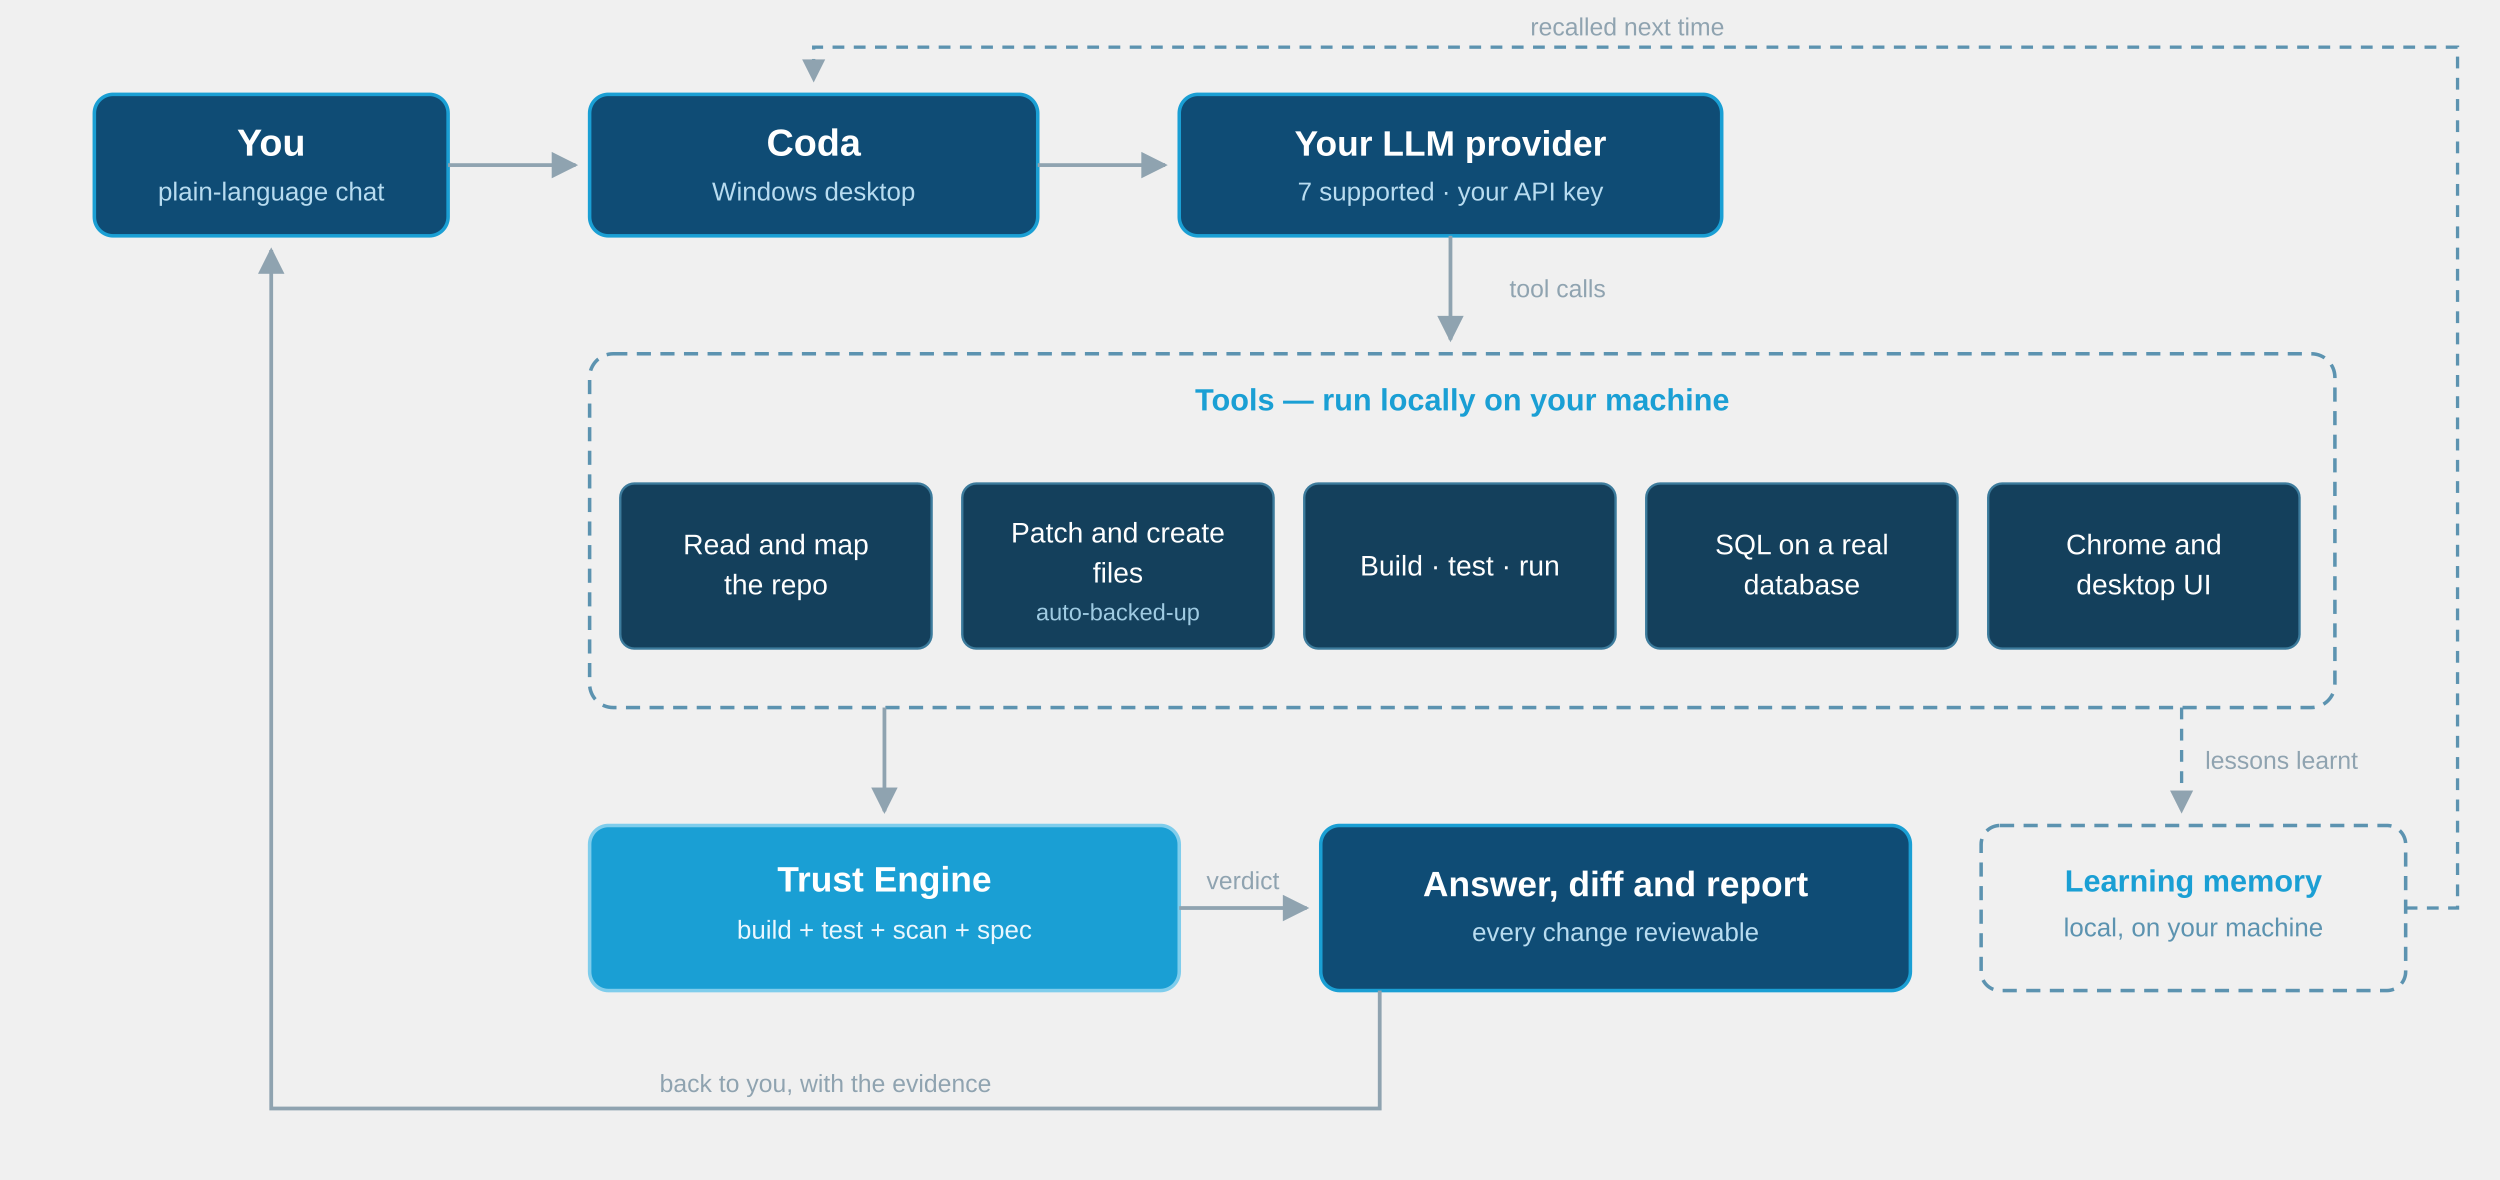
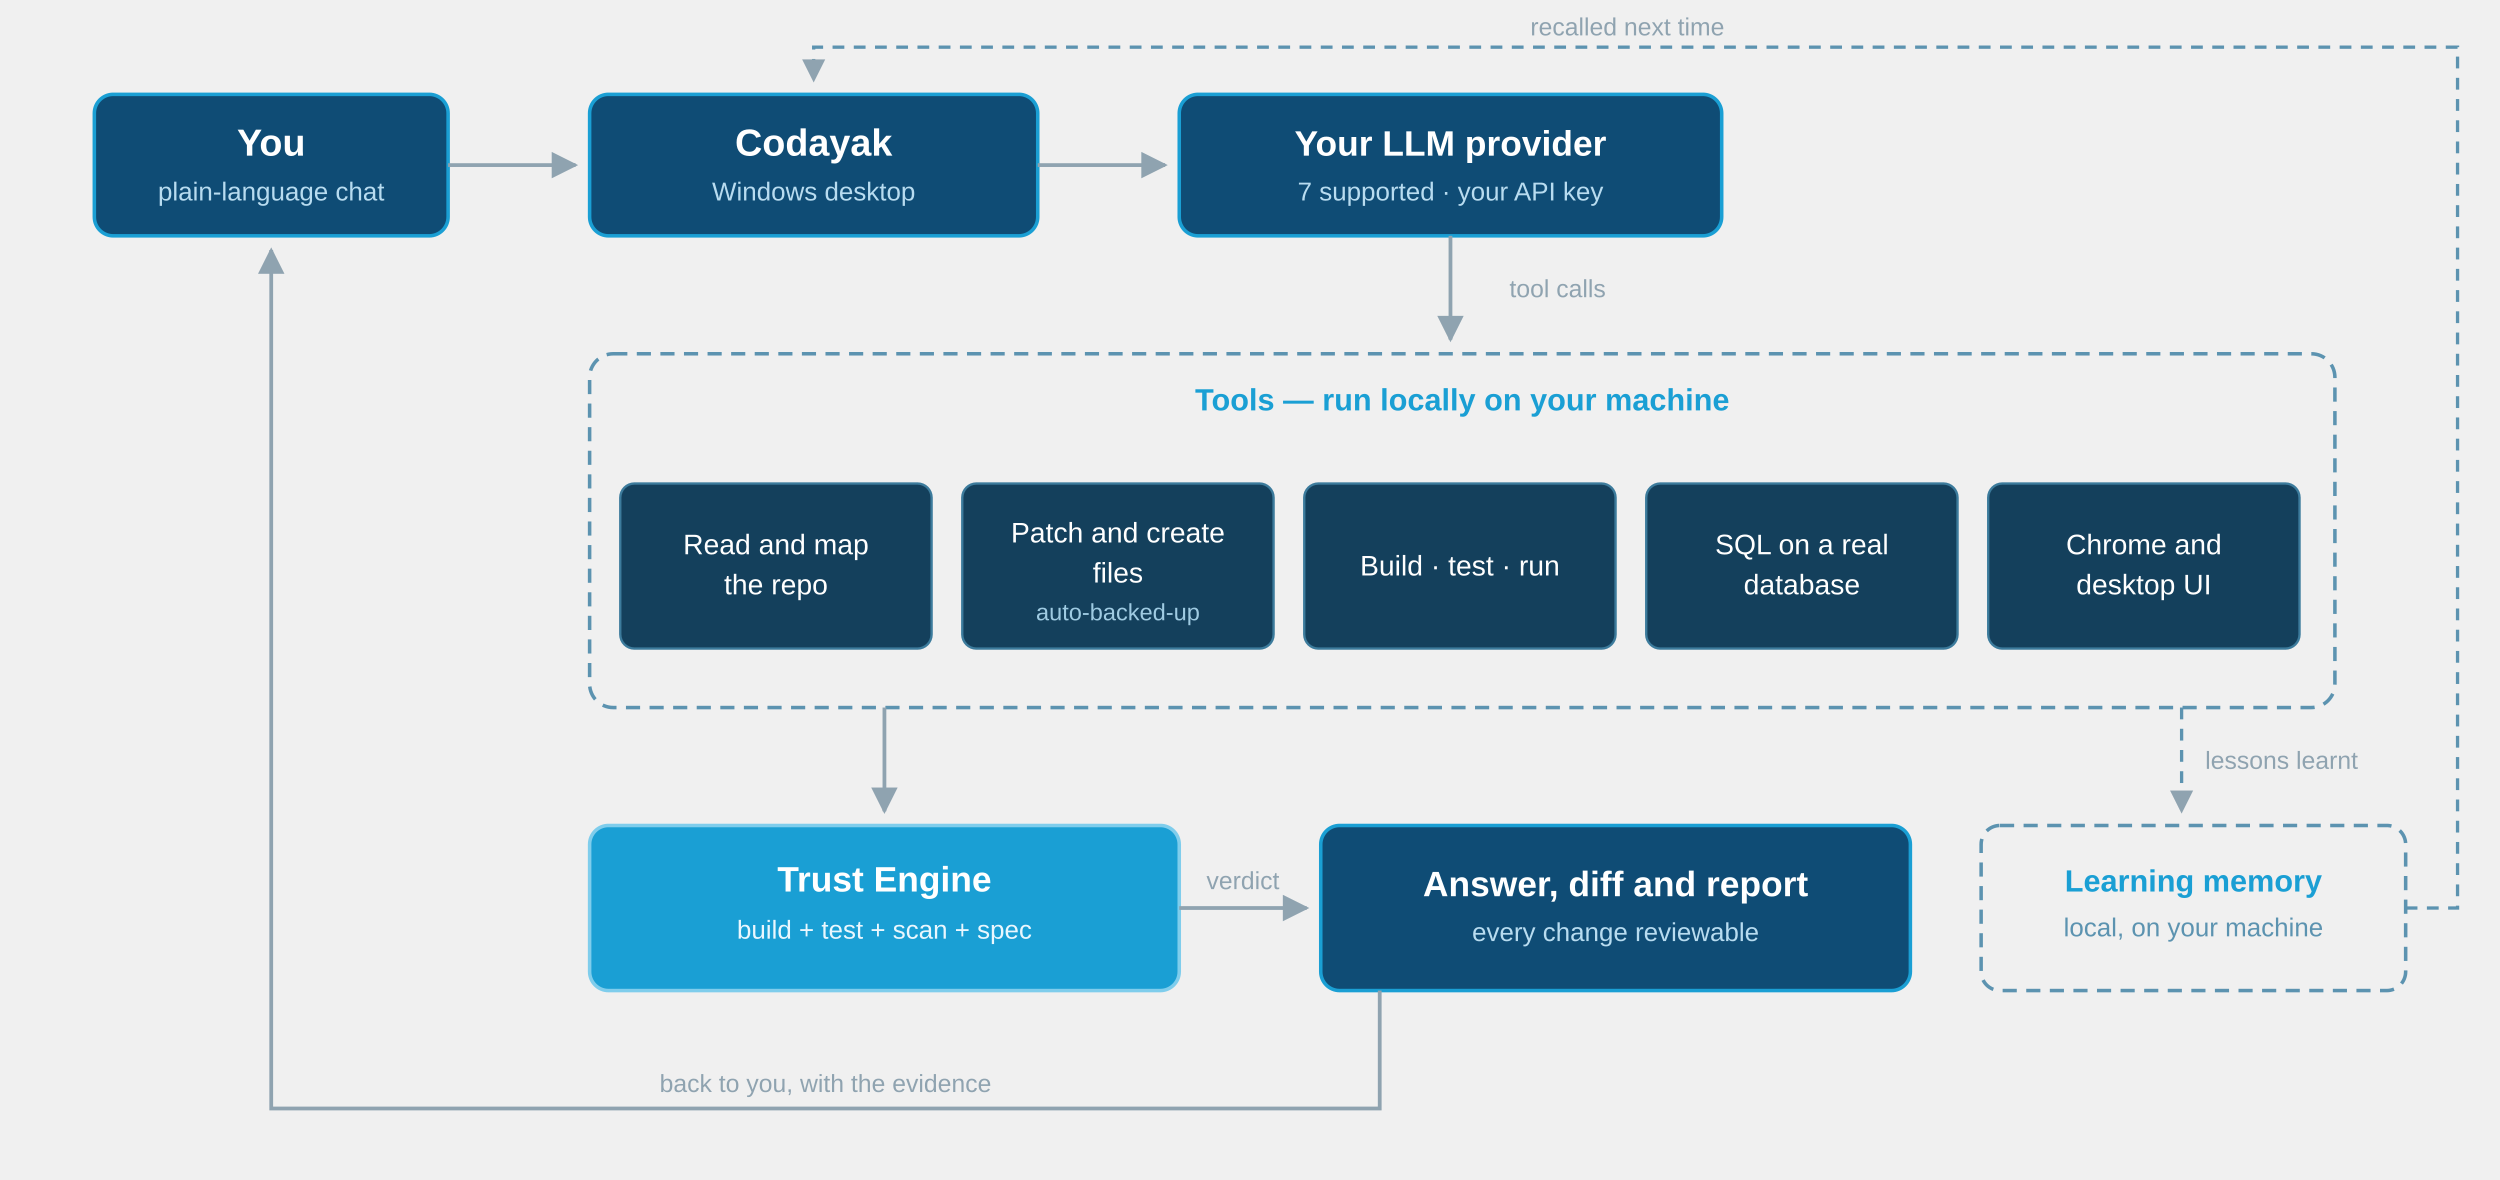
<svg xmlns="http://www.w3.org/2000/svg" viewBox="0 0 1060 500" width="1060" height="500" role="img" aria-labelledby="flowTitle flowDesc">
  <defs>
    <marker id="arrow" viewBox="0 0 10 10" refX="9" refY="5" markerWidth="7" markerHeight="7" orient="auto-start-reverse">
      <path d="M 0 0 L 10 5 L 0 10 z" fill="#8FA3B0" />
    </marker>
  </defs>
  <g font-family="Segoe UI, Selawik, Arial, sans-serif" text-anchor="middle">
    <rect x="40" y="40" width="150" height="60" rx="8" fill="#0F4C75" stroke="#1A9FD4" stroke-width="1.5" />
    <text x="115" y="66" font-size="16" font-weight="600" fill="#FFFFFF">You</text>
    <text x="115" y="85" font-size="11" fill="#B8DCF0">plain-language chat</text>
    <rect x="250" y="40" width="190" height="60" rx="8" fill="#0F4C75" stroke="#1A9FD4" stroke-width="1.5" />
-     <text x="345" y="66" font-size="16" font-weight="600" fill="#FFFFFF">Coda</text>
+     <text x="345" y="66" font-size="16" font-weight="600" fill="#FFFFFF">Codayak</text>
    <text x="345" y="85" font-size="11" fill="#B8DCF0">Windows desktop</text>
    <rect x="500" y="40" width="230" height="60" rx="8" fill="#0F4C75" stroke="#1A9FD4" stroke-width="1.5" />
    <text x="615" y="66" font-size="15" font-weight="600" fill="#FFFFFF">Your LLM provider</text>
    <text x="615" y="85" font-size="11" fill="#B8DCF0">7 supported · your API key</text>
    <rect x="250" y="150" width="740" height="150" rx="10" fill="none" stroke="#5C93B0" stroke-width="1.5" stroke-dasharray="6 4" />
    <text x="620" y="174" font-size="13" font-weight="600" fill="#1A9FD4">Tools — run locally on your machine</text>
    <rect x="263" y="205" width="132" height="70" rx="6" fill="#14405C" stroke="#3C7B9C" stroke-width="1" />
    <text x="329" y="235" font-size="12" fill="#FFFFFF">Read and map</text>
    <text x="329" y="252" font-size="12" fill="#FFFFFF">the repo</text>
    <rect x="408" y="205" width="132" height="70" rx="6" fill="#14405C" stroke="#3C7B9C" stroke-width="1" />
    <text x="474" y="230" font-size="12" fill="#FFFFFF">Patch and create</text>
    <text x="474" y="247" font-size="12" fill="#FFFFFF">files</text>
    <text x="474" y="263" font-size="10" fill="#9FCBE2">auto-backed-up</text>
    <rect x="553" y="205" width="132" height="70" rx="6" fill="#14405C" stroke="#3C7B9C" stroke-width="1" />
    <text x="619" y="244" font-size="12" fill="#FFFFFF">Build · test · run</text>
    <rect x="698" y="205" width="132" height="70" rx="6" fill="#14405C" stroke="#3C7B9C" stroke-width="1" />
    <text x="764" y="235" font-size="12" fill="#FFFFFF">SQL on a real</text>
    <text x="764" y="252" font-size="12" fill="#FFFFFF">database</text>
    <rect x="843" y="205" width="132" height="70" rx="6" fill="#14405C" stroke="#3C7B9C" stroke-width="1" />
    <text x="909" y="235" font-size="12" fill="#FFFFFF">Chrome and</text>
    <text x="909" y="252" font-size="12" fill="#FFFFFF">desktop UI</text>
    <rect x="250" y="350" width="250" height="70" rx="8" fill="#1A9FD4" stroke="#7FCDEC" stroke-width="1.5" />
    <text x="375" y="378" font-size="15" font-weight="600" fill="#FFFFFF">Trust Engine</text>
    <text x="375" y="398" font-size="11" fill="#EAF7FE">build + test + scan + spec</text>
    <rect x="560" y="350" width="250" height="70" rx="8" fill="#0F4C75" stroke="#1A9FD4" stroke-width="1.5" />
    <text x="685" y="380" font-size="15" font-weight="600" fill="#FFFFFF">Answer, diff and report</text>
    <text x="685" y="399" font-size="11" fill="#B8DCF0">every change reviewable</text>
    <rect x="840" y="350" width="180" height="70" rx="8" fill="none" stroke="#5C93B0" stroke-width="1.5" stroke-dasharray="6 4" />
    <text x="930" y="378" font-size="13" font-weight="600" fill="#1A9FD4">Learning memory</text>
    <text x="930" y="397" font-size="11" fill="#5C93B0">local, on your machine</text>
    <g stroke="#8FA3B0" stroke-width="1.6" fill="none" marker-end="url(#arrow)">
      <path d="M 190 70 H 244" />
      <path d="M 440 70 H 494" />
      <path d="M 615 100 V 144" />
      <path d="M 375 300 V 344" />
      <path d="M 500 385 H 554" />
      <path d="M 585 420 V 470 H 115 V 106" />
    </g>
    <g stroke="#5C93B0" stroke-width="1.4" fill="none" stroke-dasharray="5 4" marker-end="url(#arrow)">
      <path d="M 925 300 V 344" />
      <path d="M 1020 385 H 1042 V 20 H 345 V 34" />
    </g>
    <g font-size="10.5" fill="#8FA3B0">
      <text x="640" y="126" text-anchor="start">tool calls</text>
      <text x="527" y="377">verdict</text>
      <text x="350" y="463">back to you, with the evidence</text>
      <text x="935" y="326" text-anchor="start">lessons learnt</text>
      <text x="690" y="15">recalled next time</text>
    </g>
  </g>
</svg>
